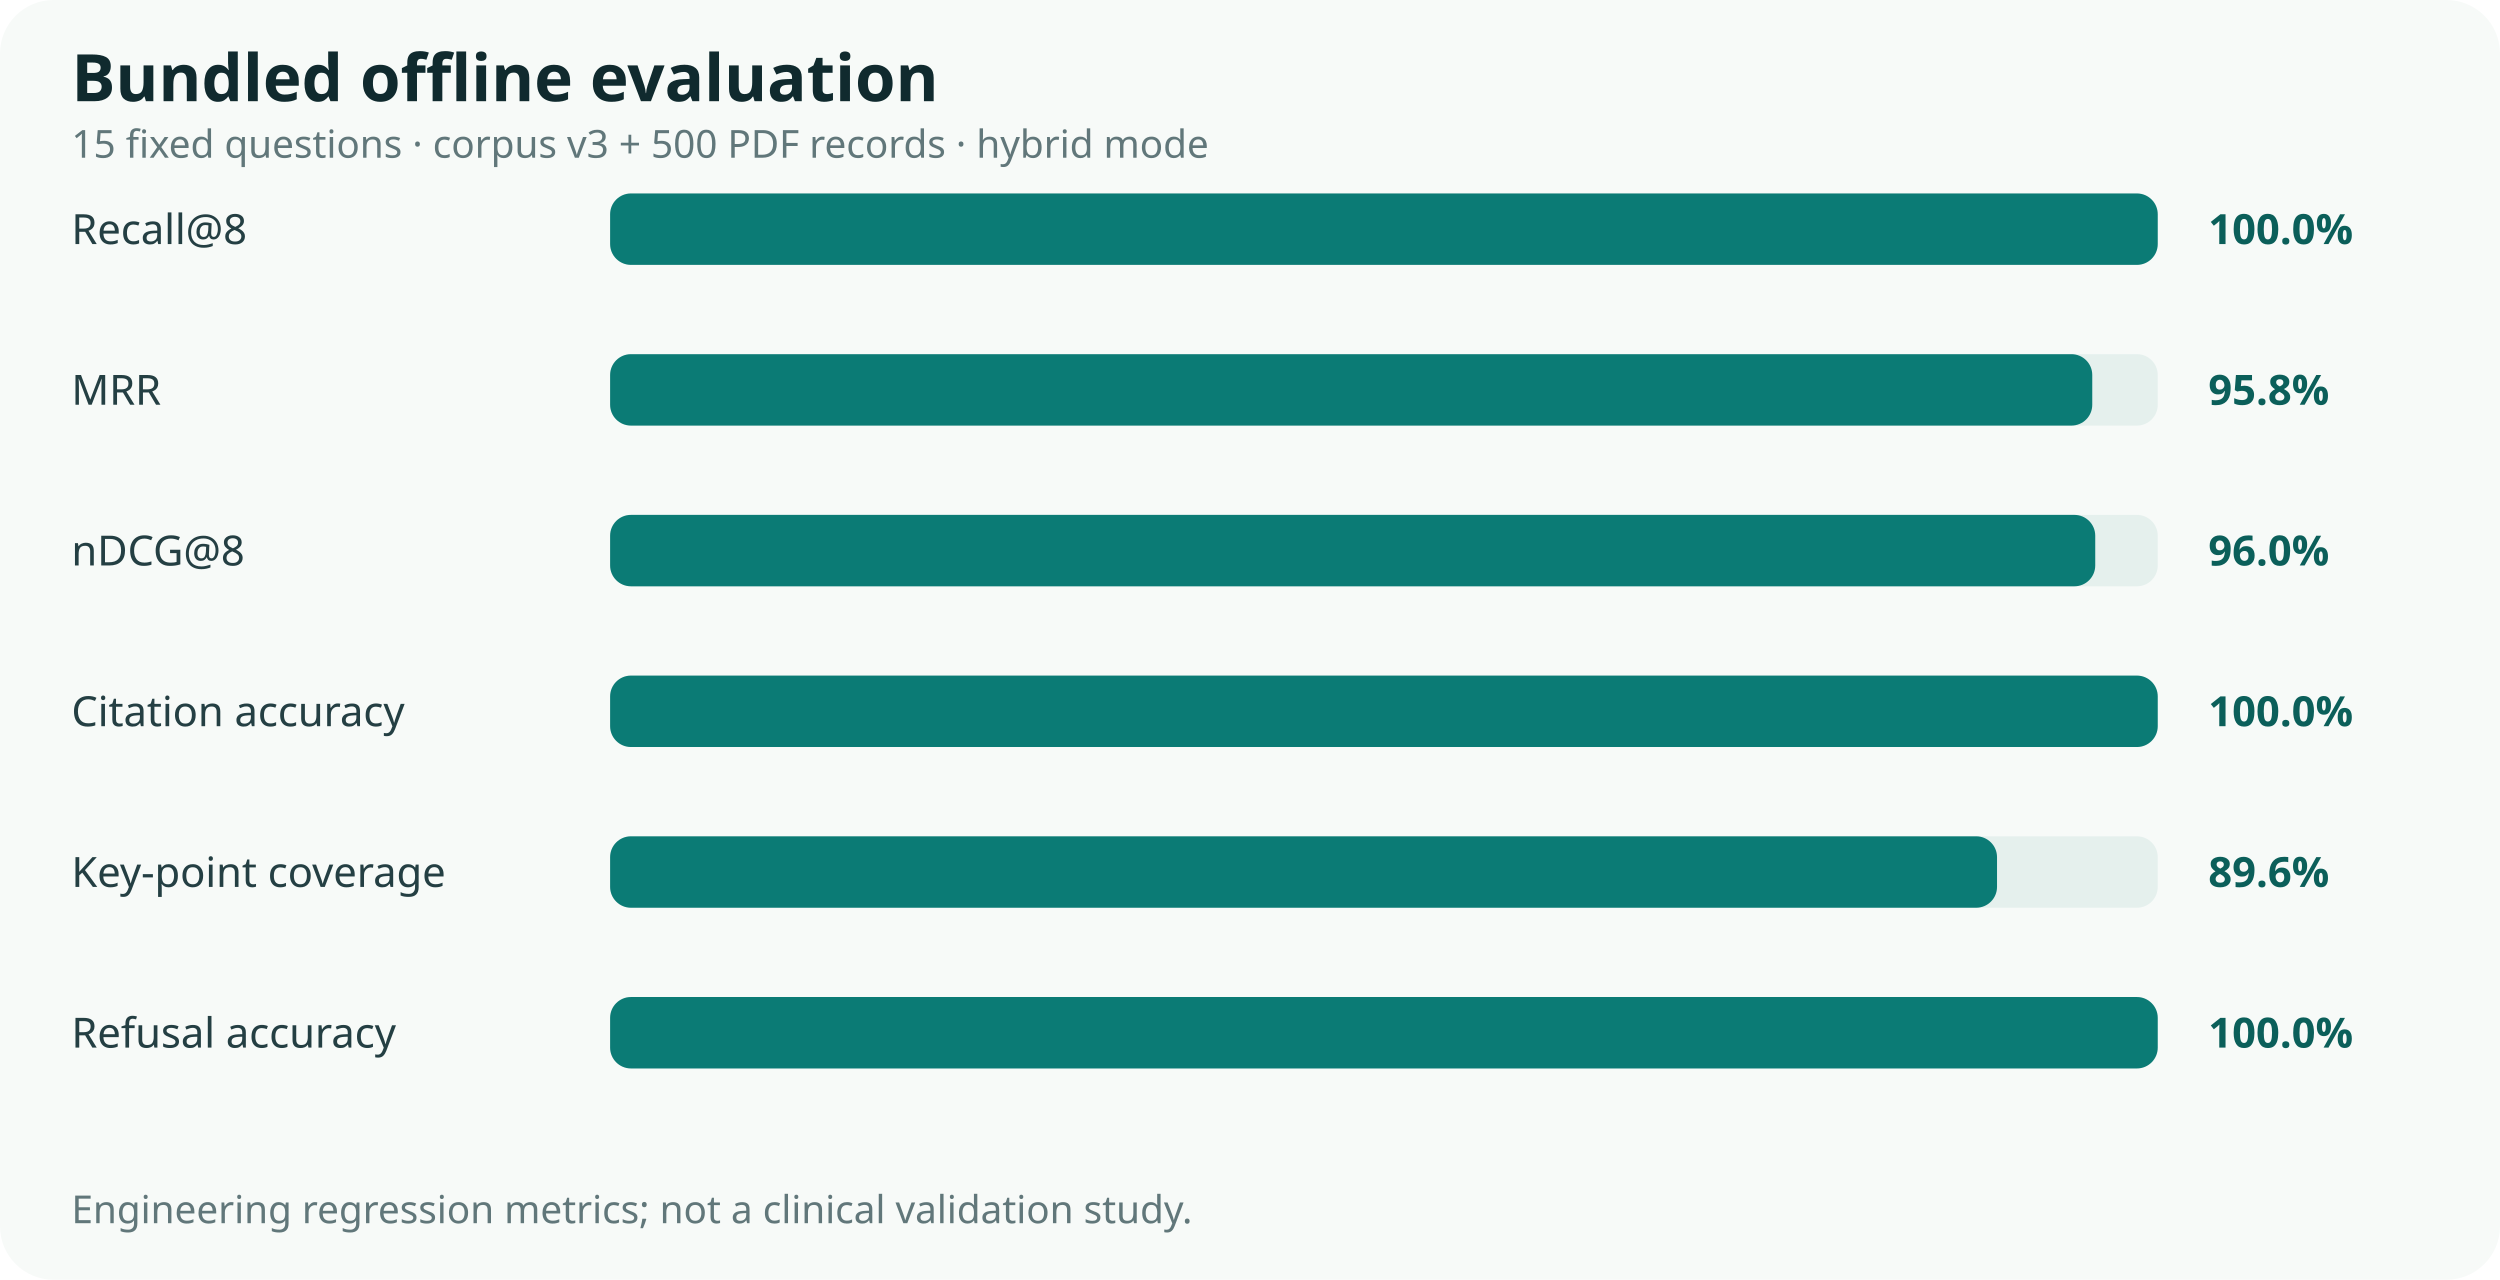
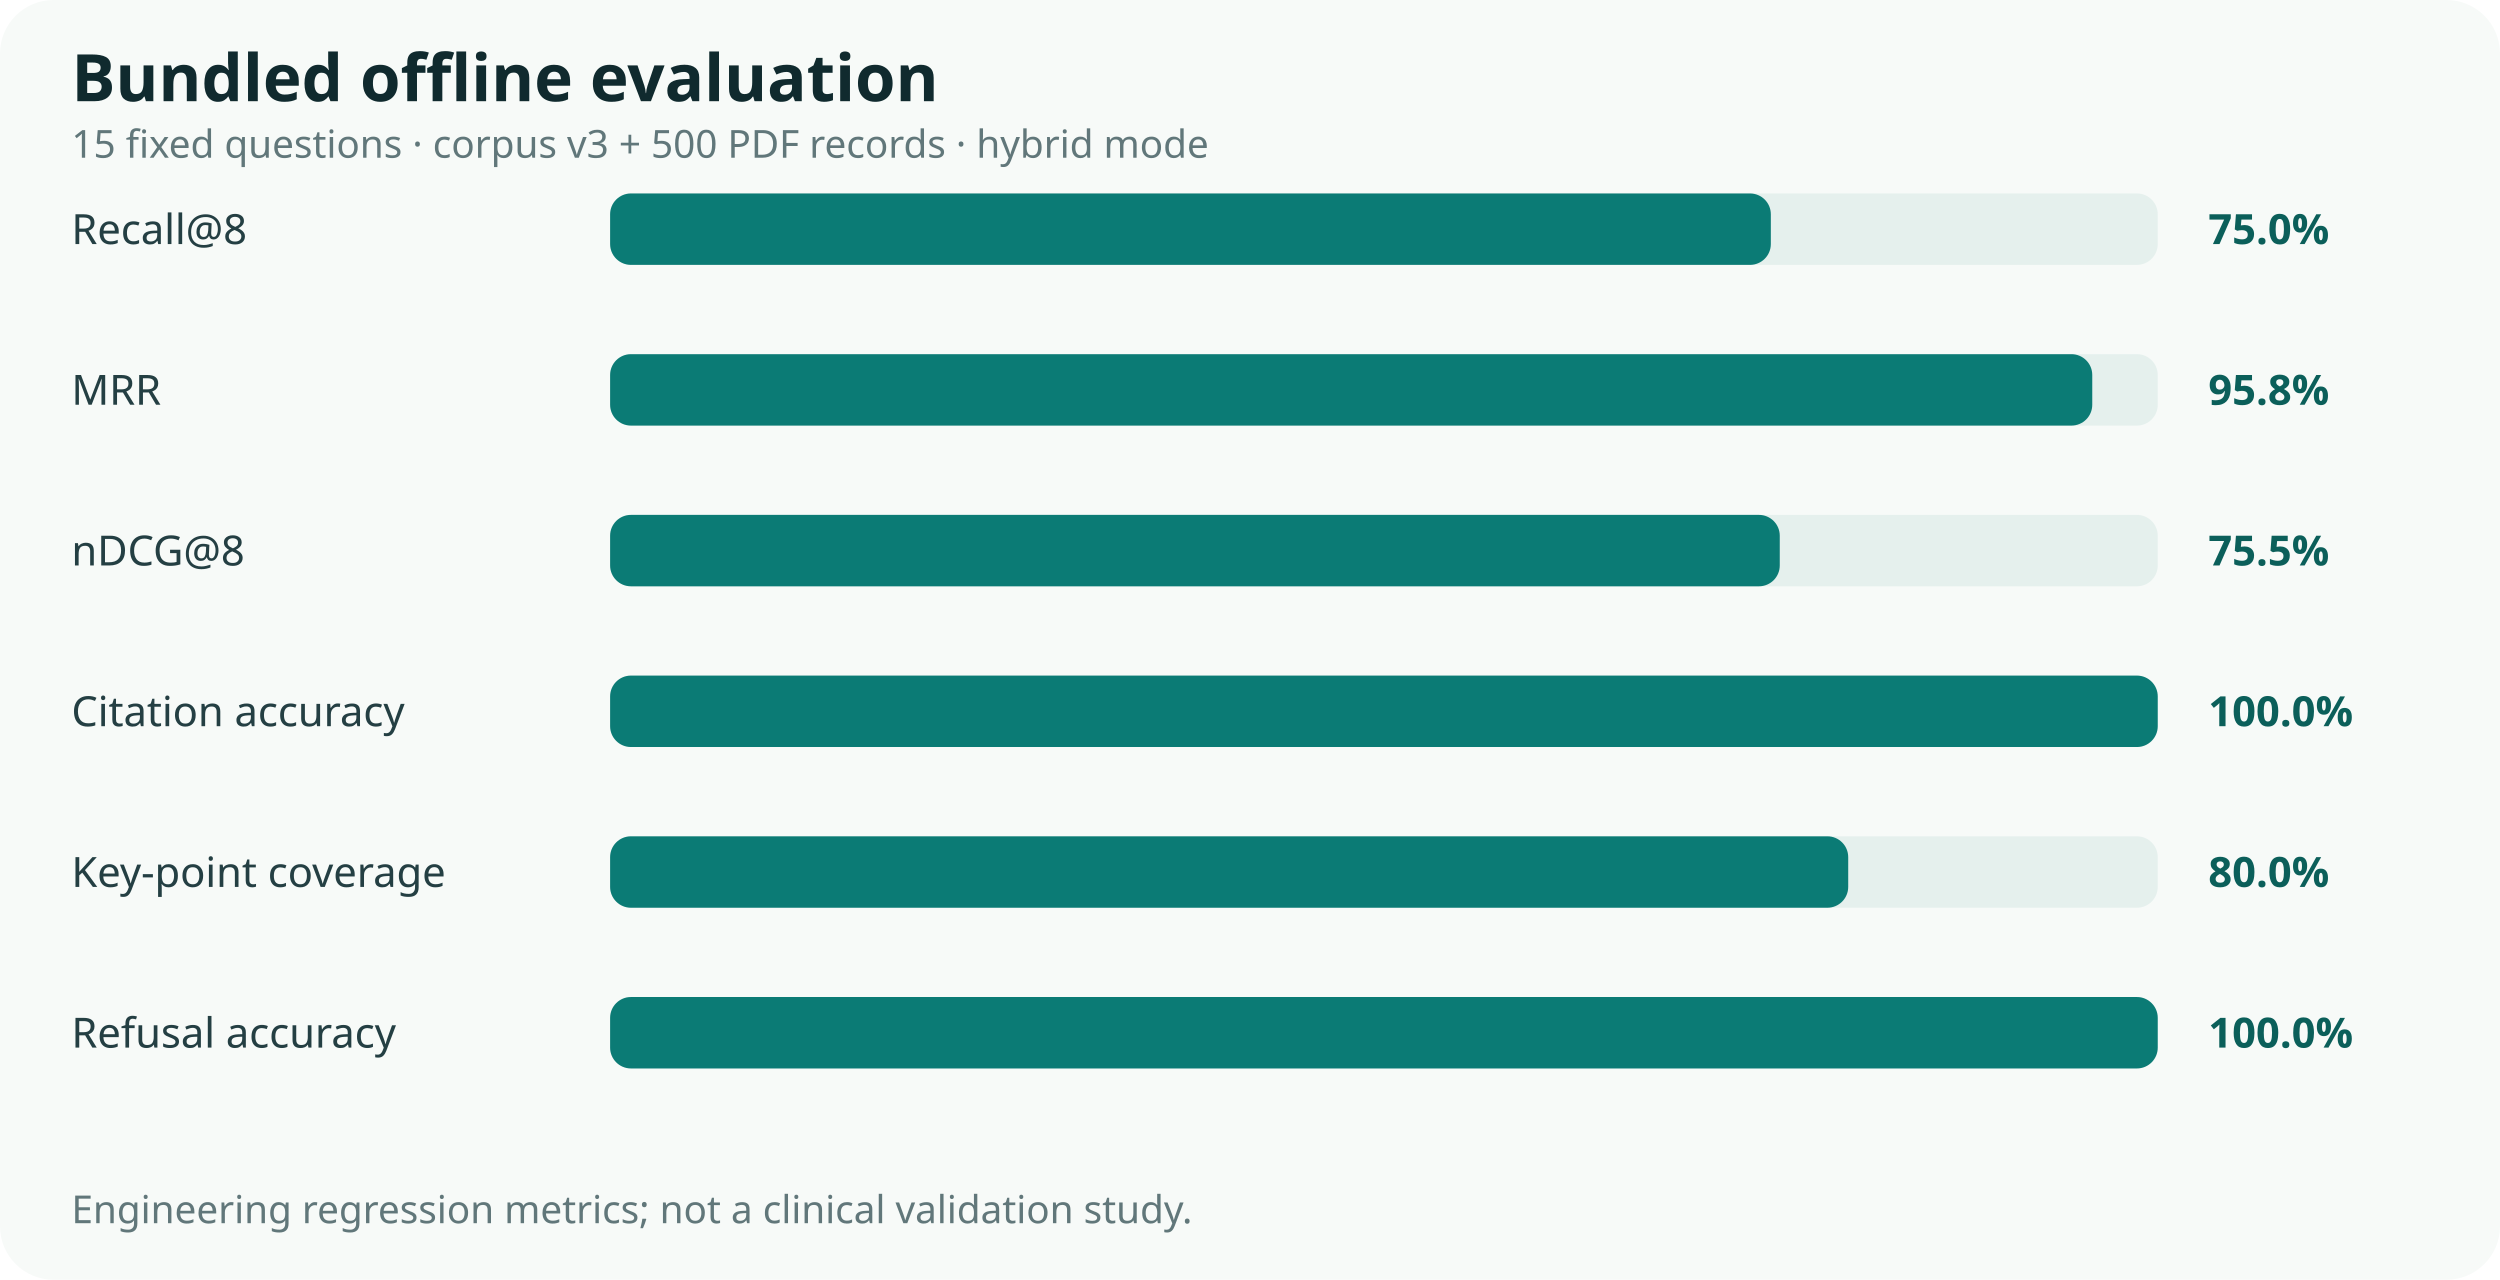
<svg xmlns="http://www.w3.org/2000/svg" width="840" height="430" viewBox="0 0 840 430">
  <style>
    .title{font:700 22px system-ui;fill:#102a2e}.sub{font:13px system-ui;fill:#61777a}
    .label{font:14px system-ui;fill:#243f43}.value{font:700 14px system-ui;fill:#0b5f5a}
  </style>
  <rect width="840" height="430" rx="18" fill="#f7faf8" />
  <text x="24" y="34" class="title">Bundled offline evaluation</text>
  <text x="24" y="53" class="sub">15 fixed questions · corpus v3 + 500 PDF records · hybrid mode</text>
  <g>
    <text x="24" y="82" class="label">Recall@8</text>
    <rect x="205" y="65" width="520" height="24" rx="7" fill="#e5f0ed" />
-     <rect x="205" y="65" width="520" height="24" rx="7" fill="#0b7b75" />
-     <text x="742" y="82" class="value">100.0%</text>
+     <rect x="205" y="65" width="390" height="24" rx="7" fill="#0b7b75" />
+     <text x="742" y="82" class="value">75.0%</text>
    <text x="24" y="136" class="label">MRR</text>
    <rect x="205" y="119" width="520" height="24" rx="7" fill="#e5f0ed" />
    <rect x="205" y="119" width="498" height="24" rx="7" fill="#0b7b75" />
    <text x="742" y="136" class="value">95.8%</text>
    <text x="24" y="190" class="label">nDCG@8</text>
    <rect x="205" y="173" width="520" height="24" rx="7" fill="#e5f0ed" />
-     <rect x="205" y="173" width="499" height="24" rx="7" fill="#0b7b75" />
-     <text x="742" y="190" class="value">96.0%</text>
+     <rect x="205" y="173" width="393" height="24" rx="7" fill="#0b7b75" />
+     <text x="742" y="190" class="value">75.5%</text>
    <text x="24" y="244" class="label">Citation accuracy</text>
    <rect x="205" y="227" width="520" height="24" rx="7" fill="#e5f0ed" />
    <rect x="205" y="227" width="520" height="24" rx="7" fill="#0b7b75" />
    <text x="742" y="244" class="value">100.0%</text>
    <text x="24" y="298" class="label">Key-point coverage</text>
    <rect x="205" y="281" width="520" height="24" rx="7" fill="#e5f0ed" />
-     <rect x="205" y="281" width="466" height="24" rx="7" fill="#0b7b75" />
-     <text x="742" y="298" class="value">89.6%</text>
+     <rect x="205" y="281" width="416" height="24" rx="7" fill="#0b7b75" />
+     <text x="742" y="298" class="value">80.0%</text>
    <text x="24" y="352" class="label">Refusal accuracy</text>
    <rect x="205" y="335" width="520" height="24" rx="7" fill="#e5f0ed" />
    <rect x="205" y="335" width="520" height="24" rx="7" fill="#0b7b75" />
    <text x="742" y="352" class="value">100.0%</text>
  </g>
  <text x="24" y="411" class="sub">Engineering regression metrics; not a clinical validation study.</text>
</svg>
